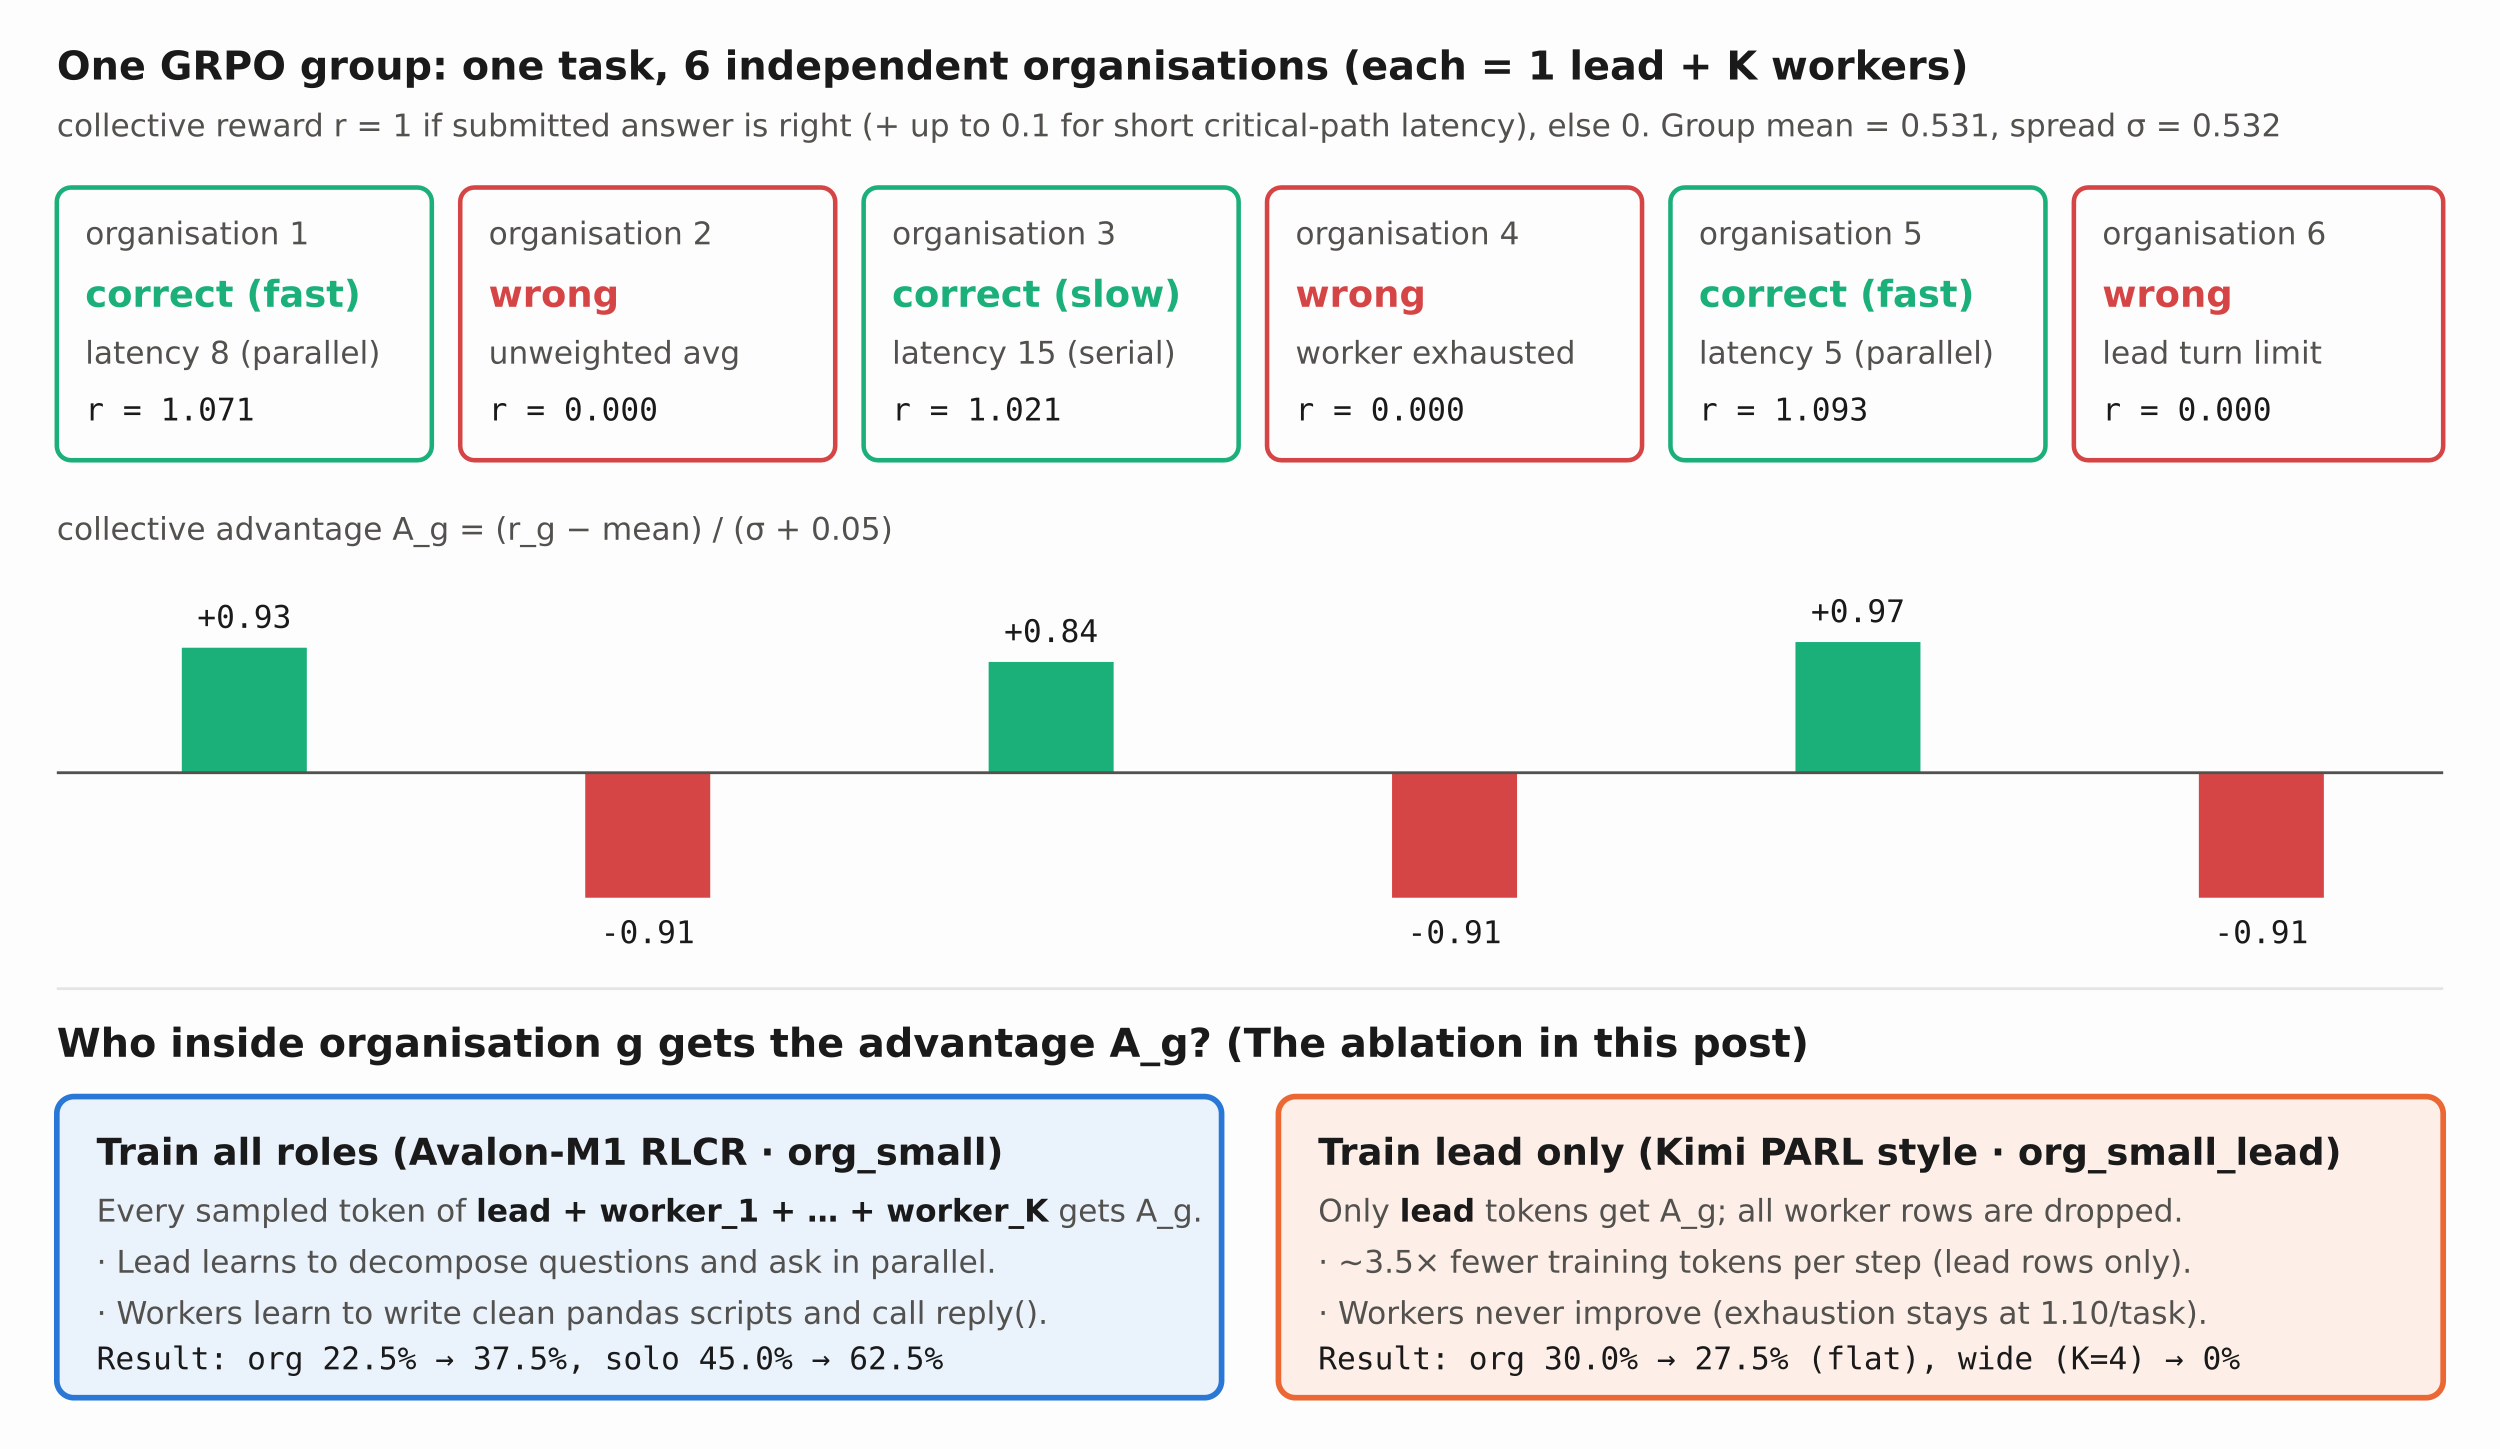
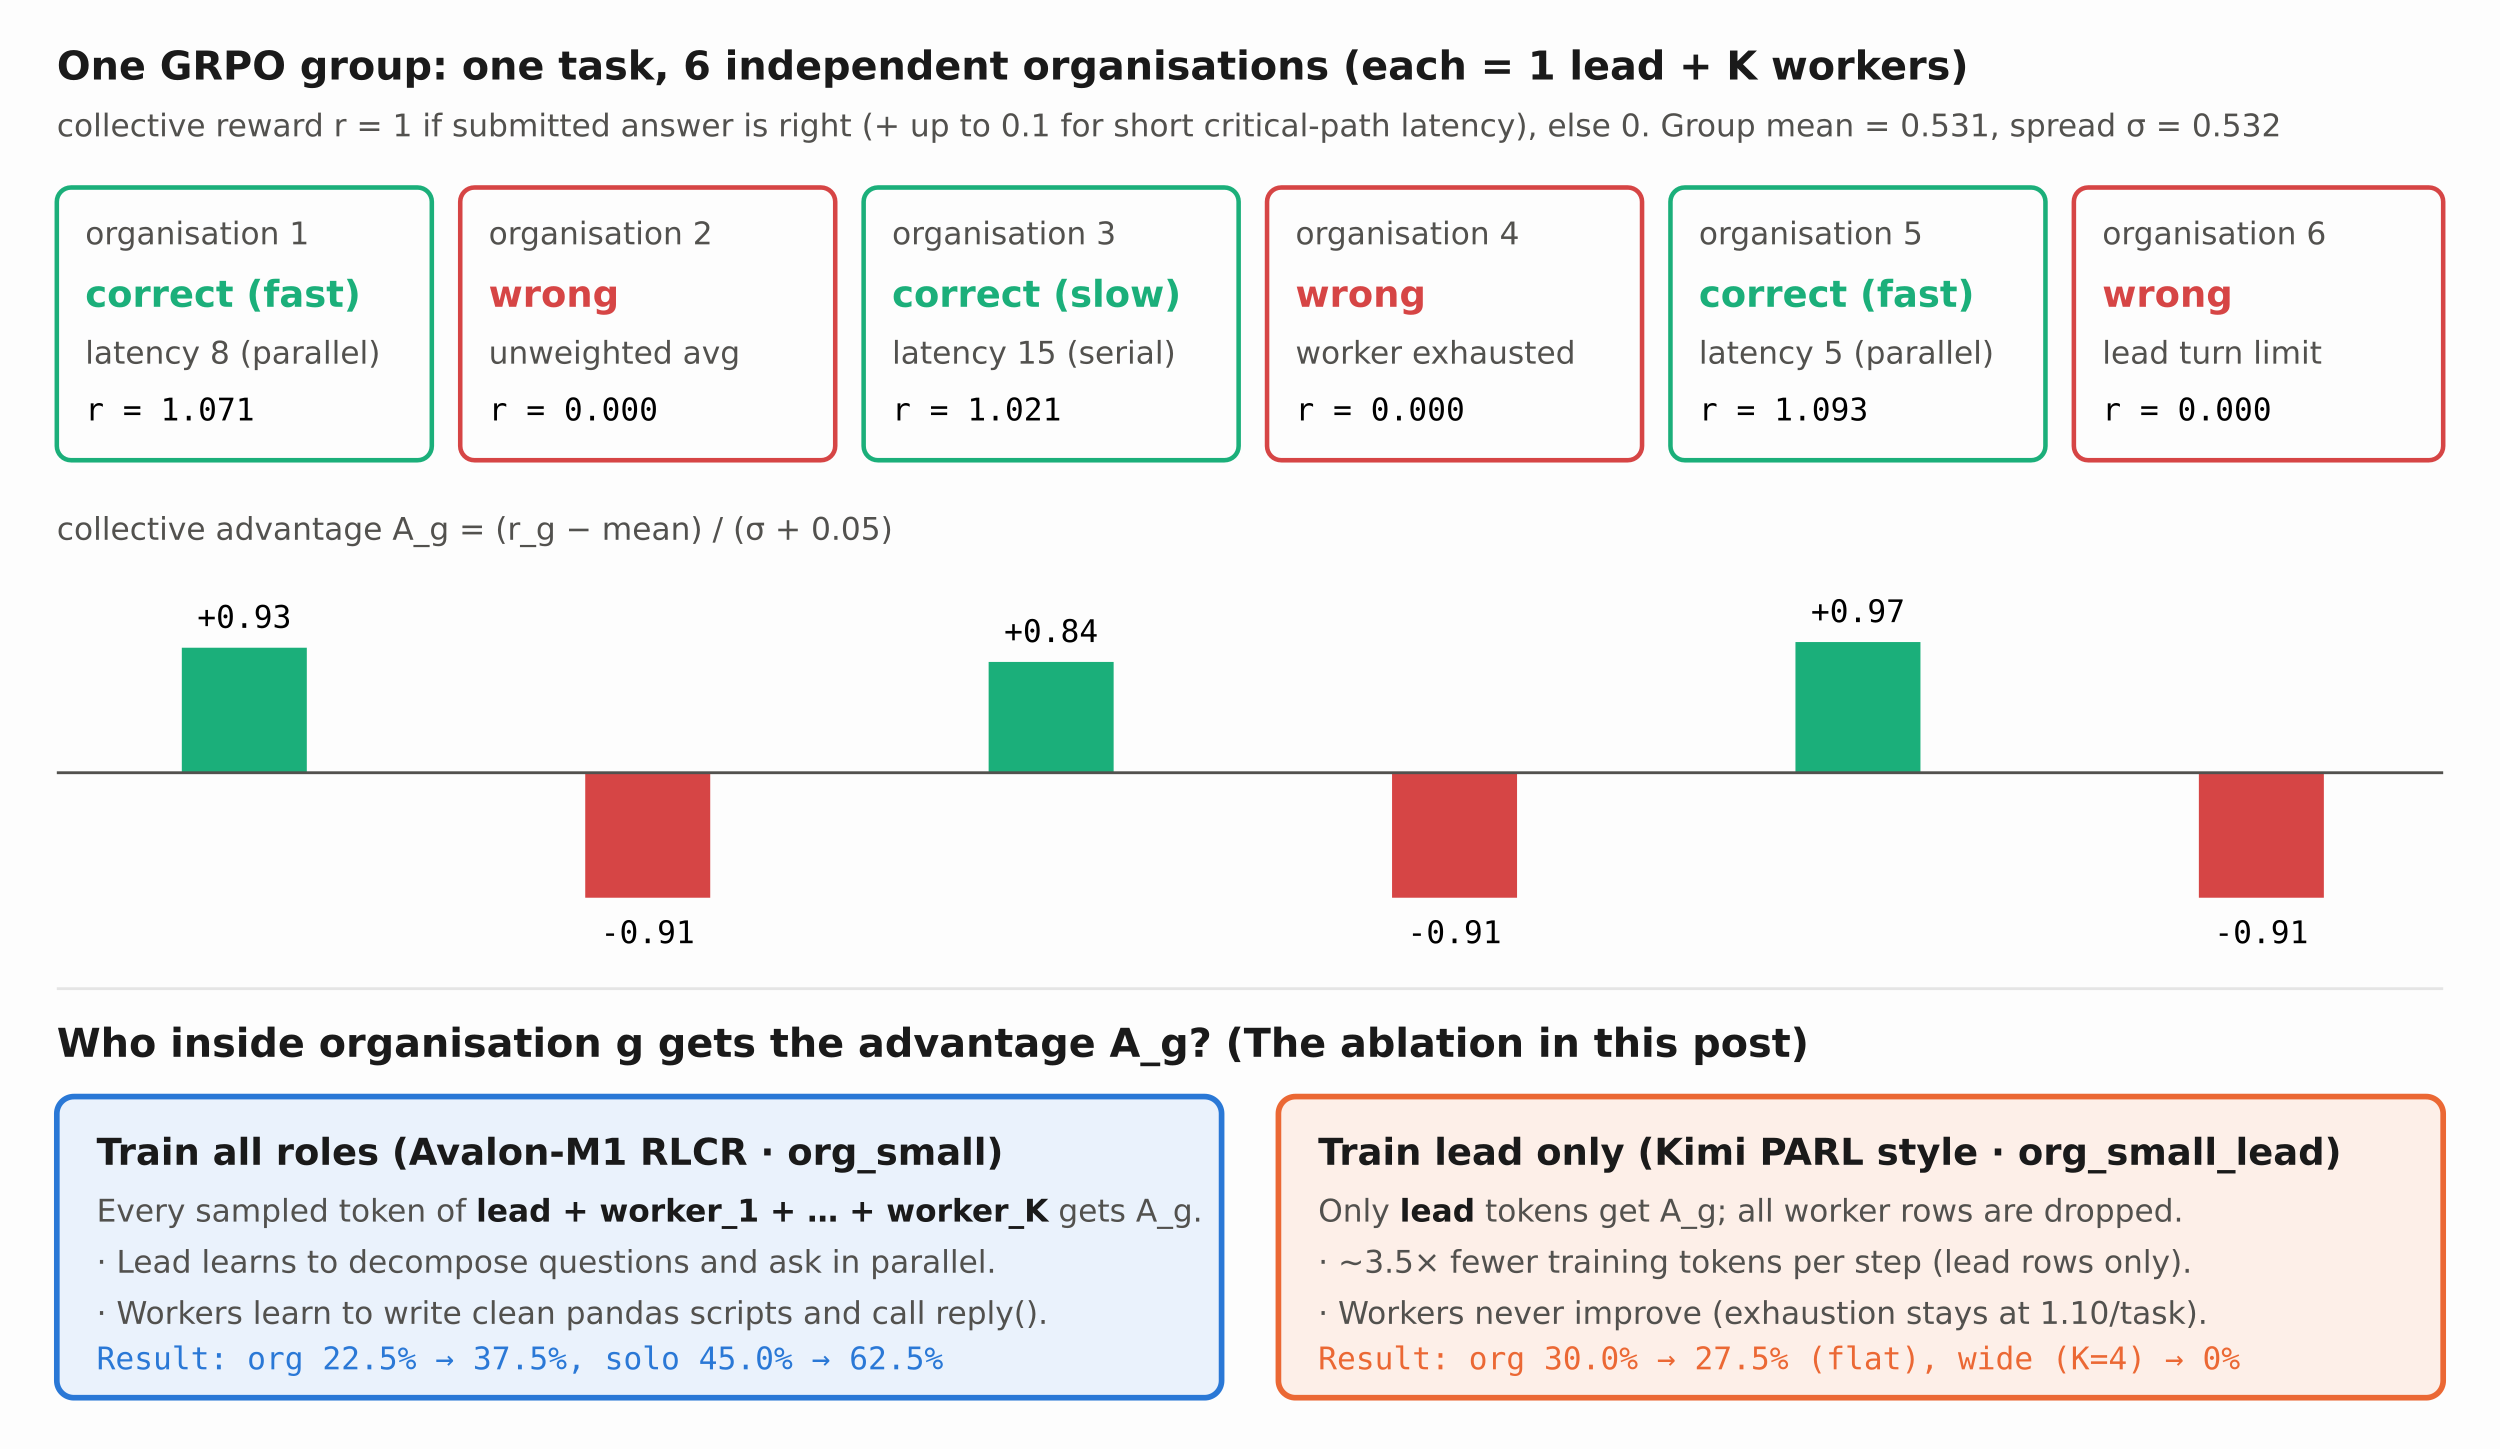
<svg xmlns="http://www.w3.org/2000/svg" viewBox="0 0 880 510" font-family="DejaVu Sans, Helvetica, Arial, sans-serif" font-size="13">
  <style>
-     .m { font-family: "DejaVu Sans Mono", Menlo, monospace; font-size: 11px; fill: #1a1a1a; }
+     .m { font-family: "DejaVu Sans Mono", Menlo, monospace; font-size: 11px; }
    .s { font-size: 11px; fill: #52514e; }
  </style>
  <rect width="880" height="510" fill="#fdfdfd" />
  <text x="20" y="28" font-weight="bold" font-size="14" fill="#1a1a1a">One GRPO group: one task, 6 independent organisations (each = 1 lead + K workers)</text>
  <text x="20" y="48" class="s">collective reward r = 1 if submitted answer is right (+ up to 0.1 for short critical-path latency), else 0. Group mean = 0.531, spread σ = 0.532</text>
  <g transform="translate(20,66)">
    <rect x="0" y="0" width="132" height="96" rx="5" fill="#fdfdfd" stroke="#1baf7a" stroke-width="1.6" />
    <text x="10" y="20" class="s">organisation 1</text>
    <text x="10" y="42" font-weight="bold" fill="#1baf7a">correct (fast)</text>
    <text x="10" y="62" class="s">latency 8 (parallel)</text>
    <text x="10" y="82" class="m">r = 1.071</text>
    <rect x="44" y="162" width="44" height="44" fill="#1baf7a" />
    <text x="66" y="155" text-anchor="middle" class="m">+0.93</text>
    <rect x="142" y="0" width="132" height="96" rx="5" fill="#fdfdfd" stroke="#d64545" stroke-width="1.6" />
    <text x="152" y="20" class="s">organisation 2</text>
    <text x="152" y="42" font-weight="bold" fill="#d64545">wrong</text>
    <text x="152" y="62" class="s">unweighted avg</text>
    <text x="152" y="82" class="m">r = 0.000</text>
    <rect x="186" y="206" width="44" height="44" fill="#d64545" />
    <text x="208" y="266" text-anchor="middle" class="m">-0.91</text>
    <rect x="284" y="0" width="132" height="96" rx="5" fill="#fdfdfd" stroke="#1baf7a" stroke-width="1.6" />
    <text x="294" y="20" class="s">organisation 3</text>
    <text x="294" y="42" font-weight="bold" fill="#1baf7a">correct (slow)</text>
    <text x="294" y="62" class="s">latency 15 (serial)</text>
    <text x="294" y="82" class="m">r = 1.021</text>
    <rect x="328" y="167" width="44" height="39" fill="#1baf7a" />
    <text x="350" y="160" text-anchor="middle" class="m">+0.84</text>
    <rect x="426" y="0" width="132" height="96" rx="5" fill="#fdfdfd" stroke="#d64545" stroke-width="1.6" />
    <text x="436" y="20" class="s">organisation 4</text>
    <text x="436" y="42" font-weight="bold" fill="#d64545">wrong</text>
    <text x="436" y="62" class="s">worker exhausted</text>
    <text x="436" y="82" class="m">r = 0.000</text>
    <rect x="470" y="206" width="44" height="44" fill="#d64545" />
    <text x="492" y="266" text-anchor="middle" class="m">-0.91</text>
    <rect x="568" y="0" width="132" height="96" rx="5" fill="#fdfdfd" stroke="#1baf7a" stroke-width="1.6" />
    <text x="578" y="20" class="s">organisation 5</text>
    <text x="578" y="42" font-weight="bold" fill="#1baf7a">correct (fast)</text>
    <text x="578" y="62" class="s">latency 5 (parallel)</text>
    <text x="578" y="82" class="m">r = 1.093</text>
    <rect x="612" y="160" width="44" height="46" fill="#1baf7a" />
    <text x="634" y="153" text-anchor="middle" class="m">+0.97</text>
    <rect x="710" y="0" width="130" height="96" rx="5" fill="#fdfdfd" stroke="#d64545" stroke-width="1.6" />
    <text x="720" y="20" class="s">organisation 6</text>
    <text x="720" y="42" font-weight="bold" fill="#d64545">wrong</text>
    <text x="720" y="62" class="s">lead turn limit</text>
    <text x="720" y="82" class="m">r = 0.000</text>
    <rect x="754" y="206" width="44" height="44" fill="#d64545" />
    <text x="776" y="266" text-anchor="middle" class="m">-0.91</text>
    <line x1="0" y1="206" x2="840" y2="206" stroke="#52514e" />
    <text x="0" y="124" class="s">collective advantage A_g = (r_g − mean) / (σ + 0.05)</text>
  </g>
  <line x1="20" y1="348" x2="860" y2="348" stroke="#e5e5e5" />
  <text x="20" y="372" font-weight="bold" font-size="14" fill="#1a1a1a">Who inside organisation g gets the advantage A_g? (The ablation in this post)</text>
  <rect x="20" y="386" width="410" height="106" rx="6" fill="#eaf2fc" stroke="#2a78d6" stroke-width="2" />
  <text x="34" y="410" font-weight="bold" fill="#1a1a1a">Train all roles  (Avalon-M1 RLCR · org_small)</text>
  <text x="34" y="430" class="s">Every sampled token of <tspan font-weight="bold" fill="#1a1a1a">lead + worker_1 + … + worker_K</tspan> gets A_g.</text>
  <text x="34" y="448" class="s">· Lead learns to decompose questions and ask in parallel.</text>
  <text x="34" y="466" class="s">· Workers learn to write clean pandas scripts and call reply().</text>
  <text x="34" y="482" class="m" fill="#2a78d6">Result: org 22.5% → 37.5%, solo 45.0% → 62.5%</text>
  <rect x="450" y="386" width="410" height="106" rx="6" fill="#fdefe8" stroke="#eb6834" stroke-width="2" />
  <text x="464" y="410" font-weight="bold" fill="#1a1a1a">Train lead only  (Kimi PARL style · org_small_lead)</text>
  <text x="464" y="430" class="s">Only <tspan font-weight="bold" fill="#1a1a1a">lead</tspan> tokens get A_g; all worker rows are dropped.</text>
  <text x="464" y="448" class="s">· ~3.5× fewer training tokens per step (lead rows only).</text>
  <text x="464" y="466" class="s">· Workers never improve (exhaustion stays at 1.10/task).</text>
  <text x="464" y="482" class="m" fill="#eb6834">Result: org 30.0% → 27.5% (flat), wide (K=4) → 0%</text>
</svg>
